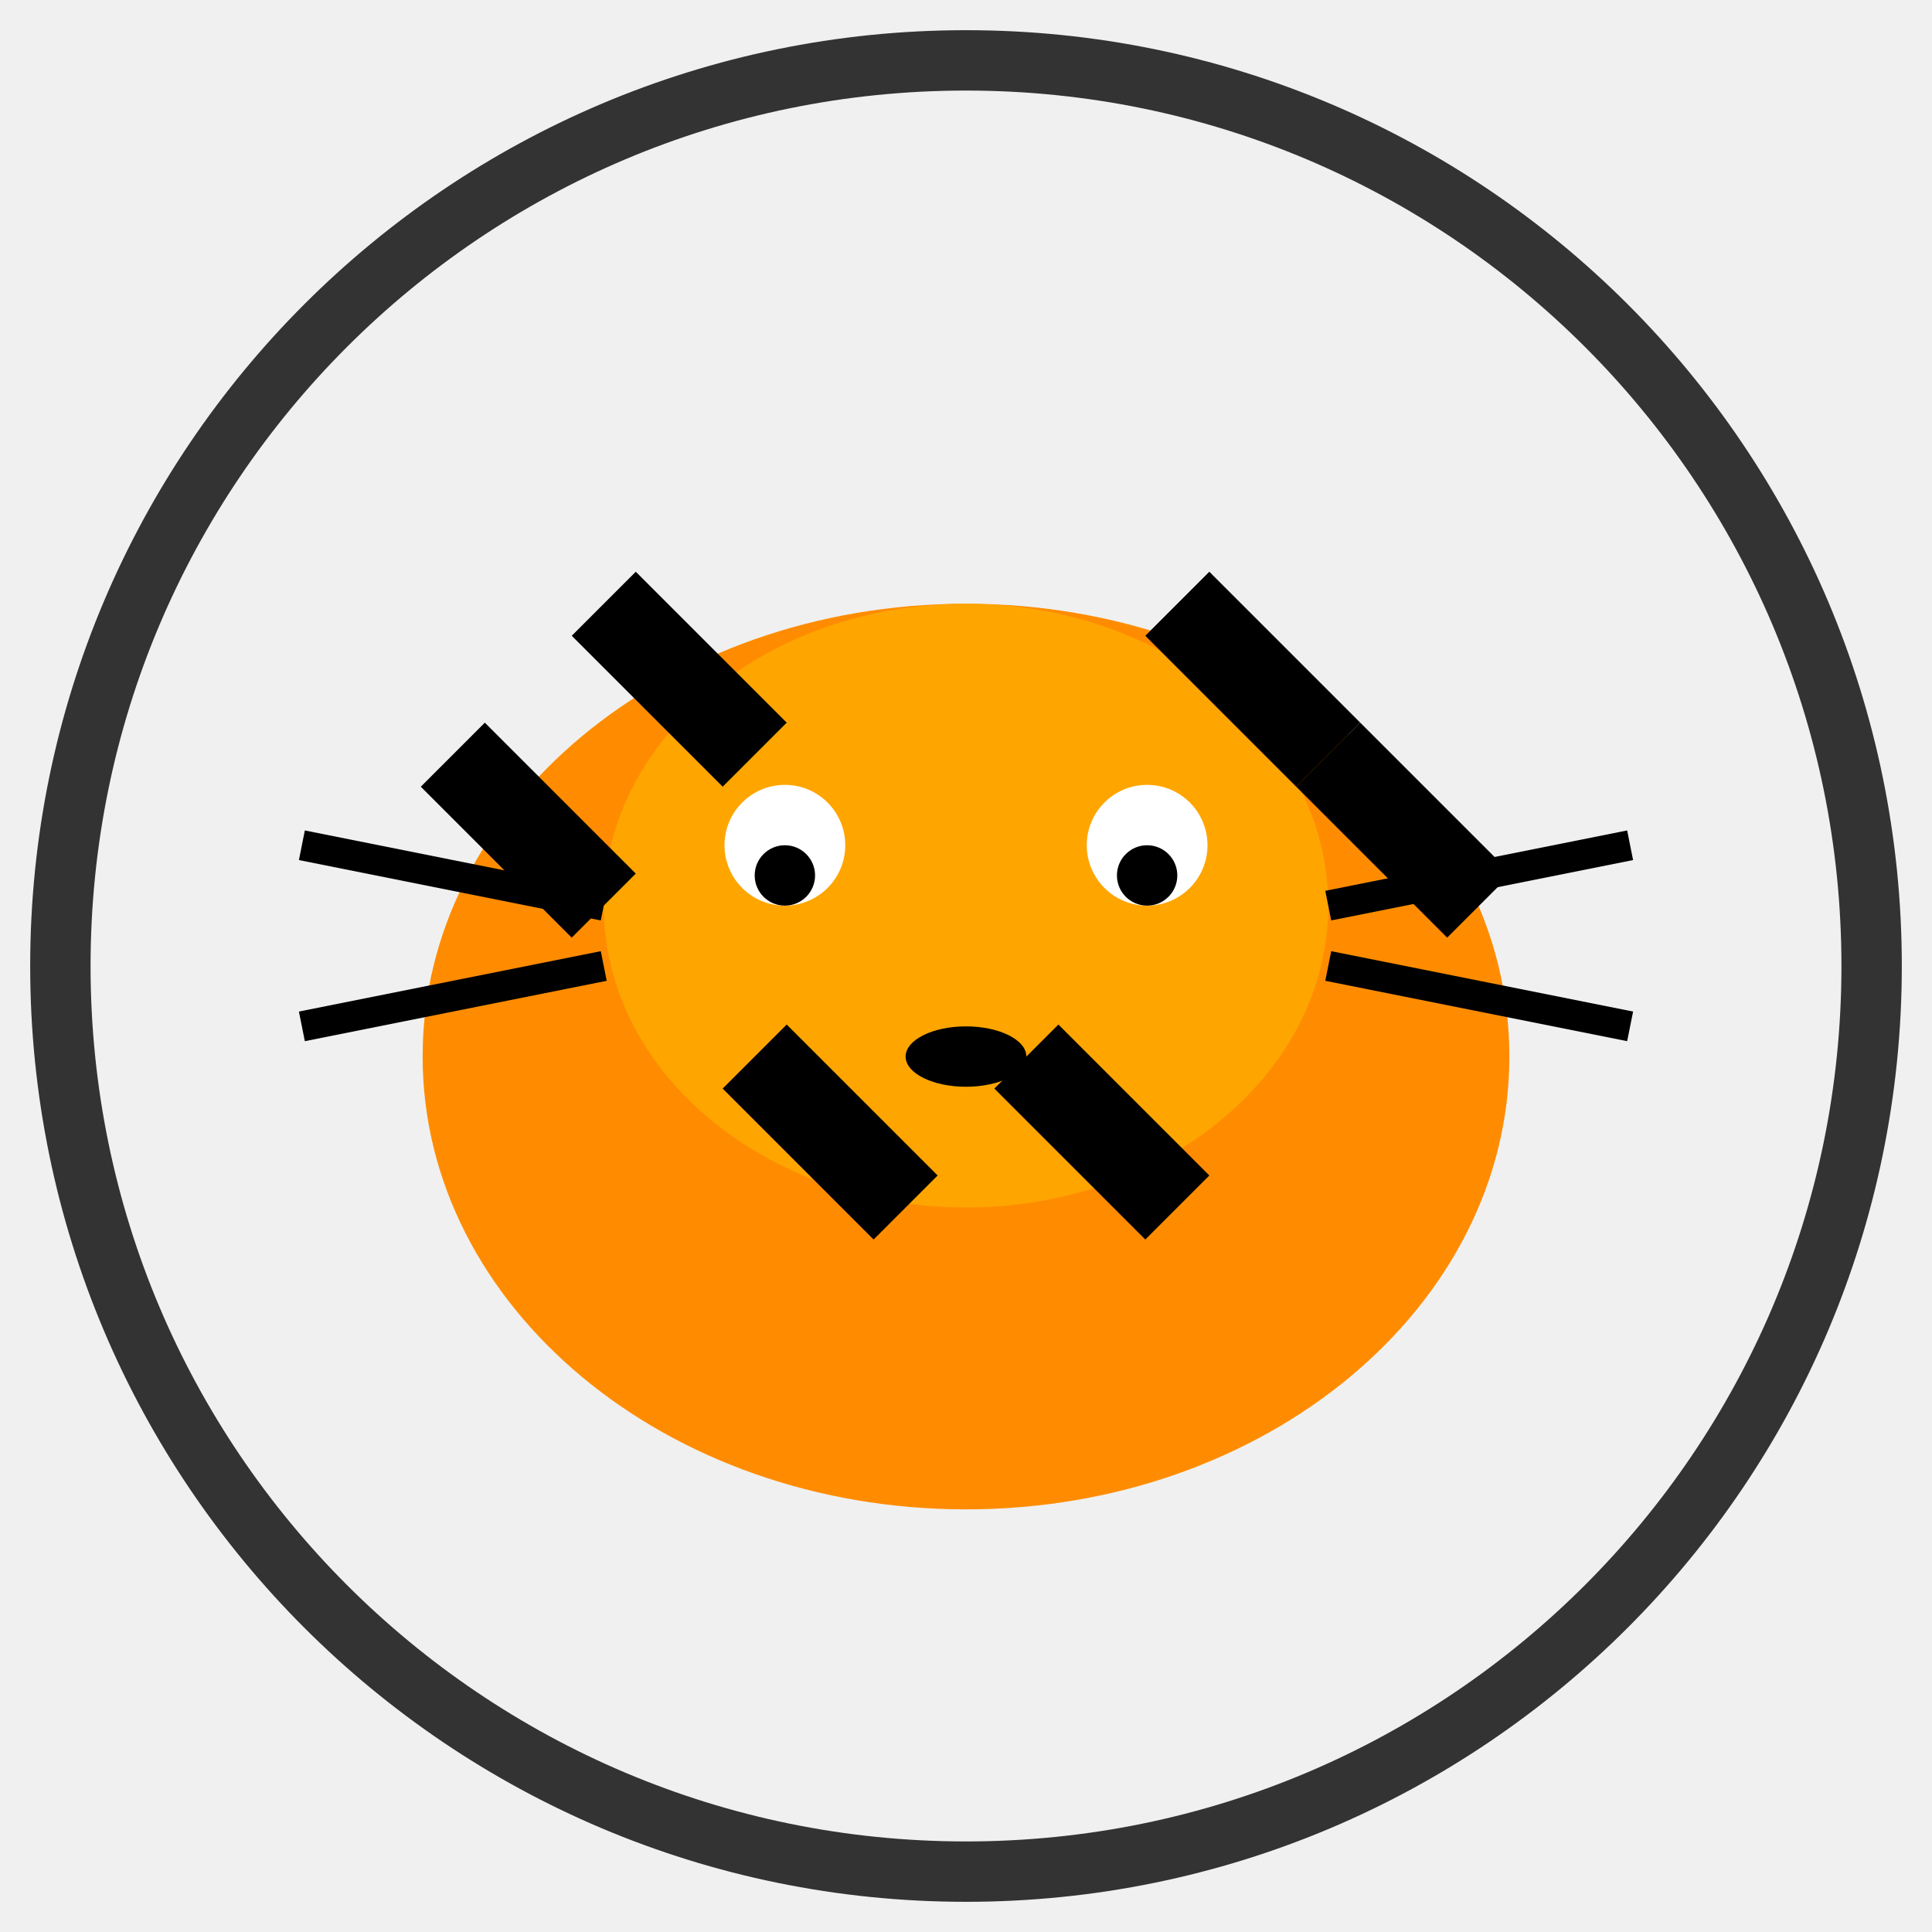
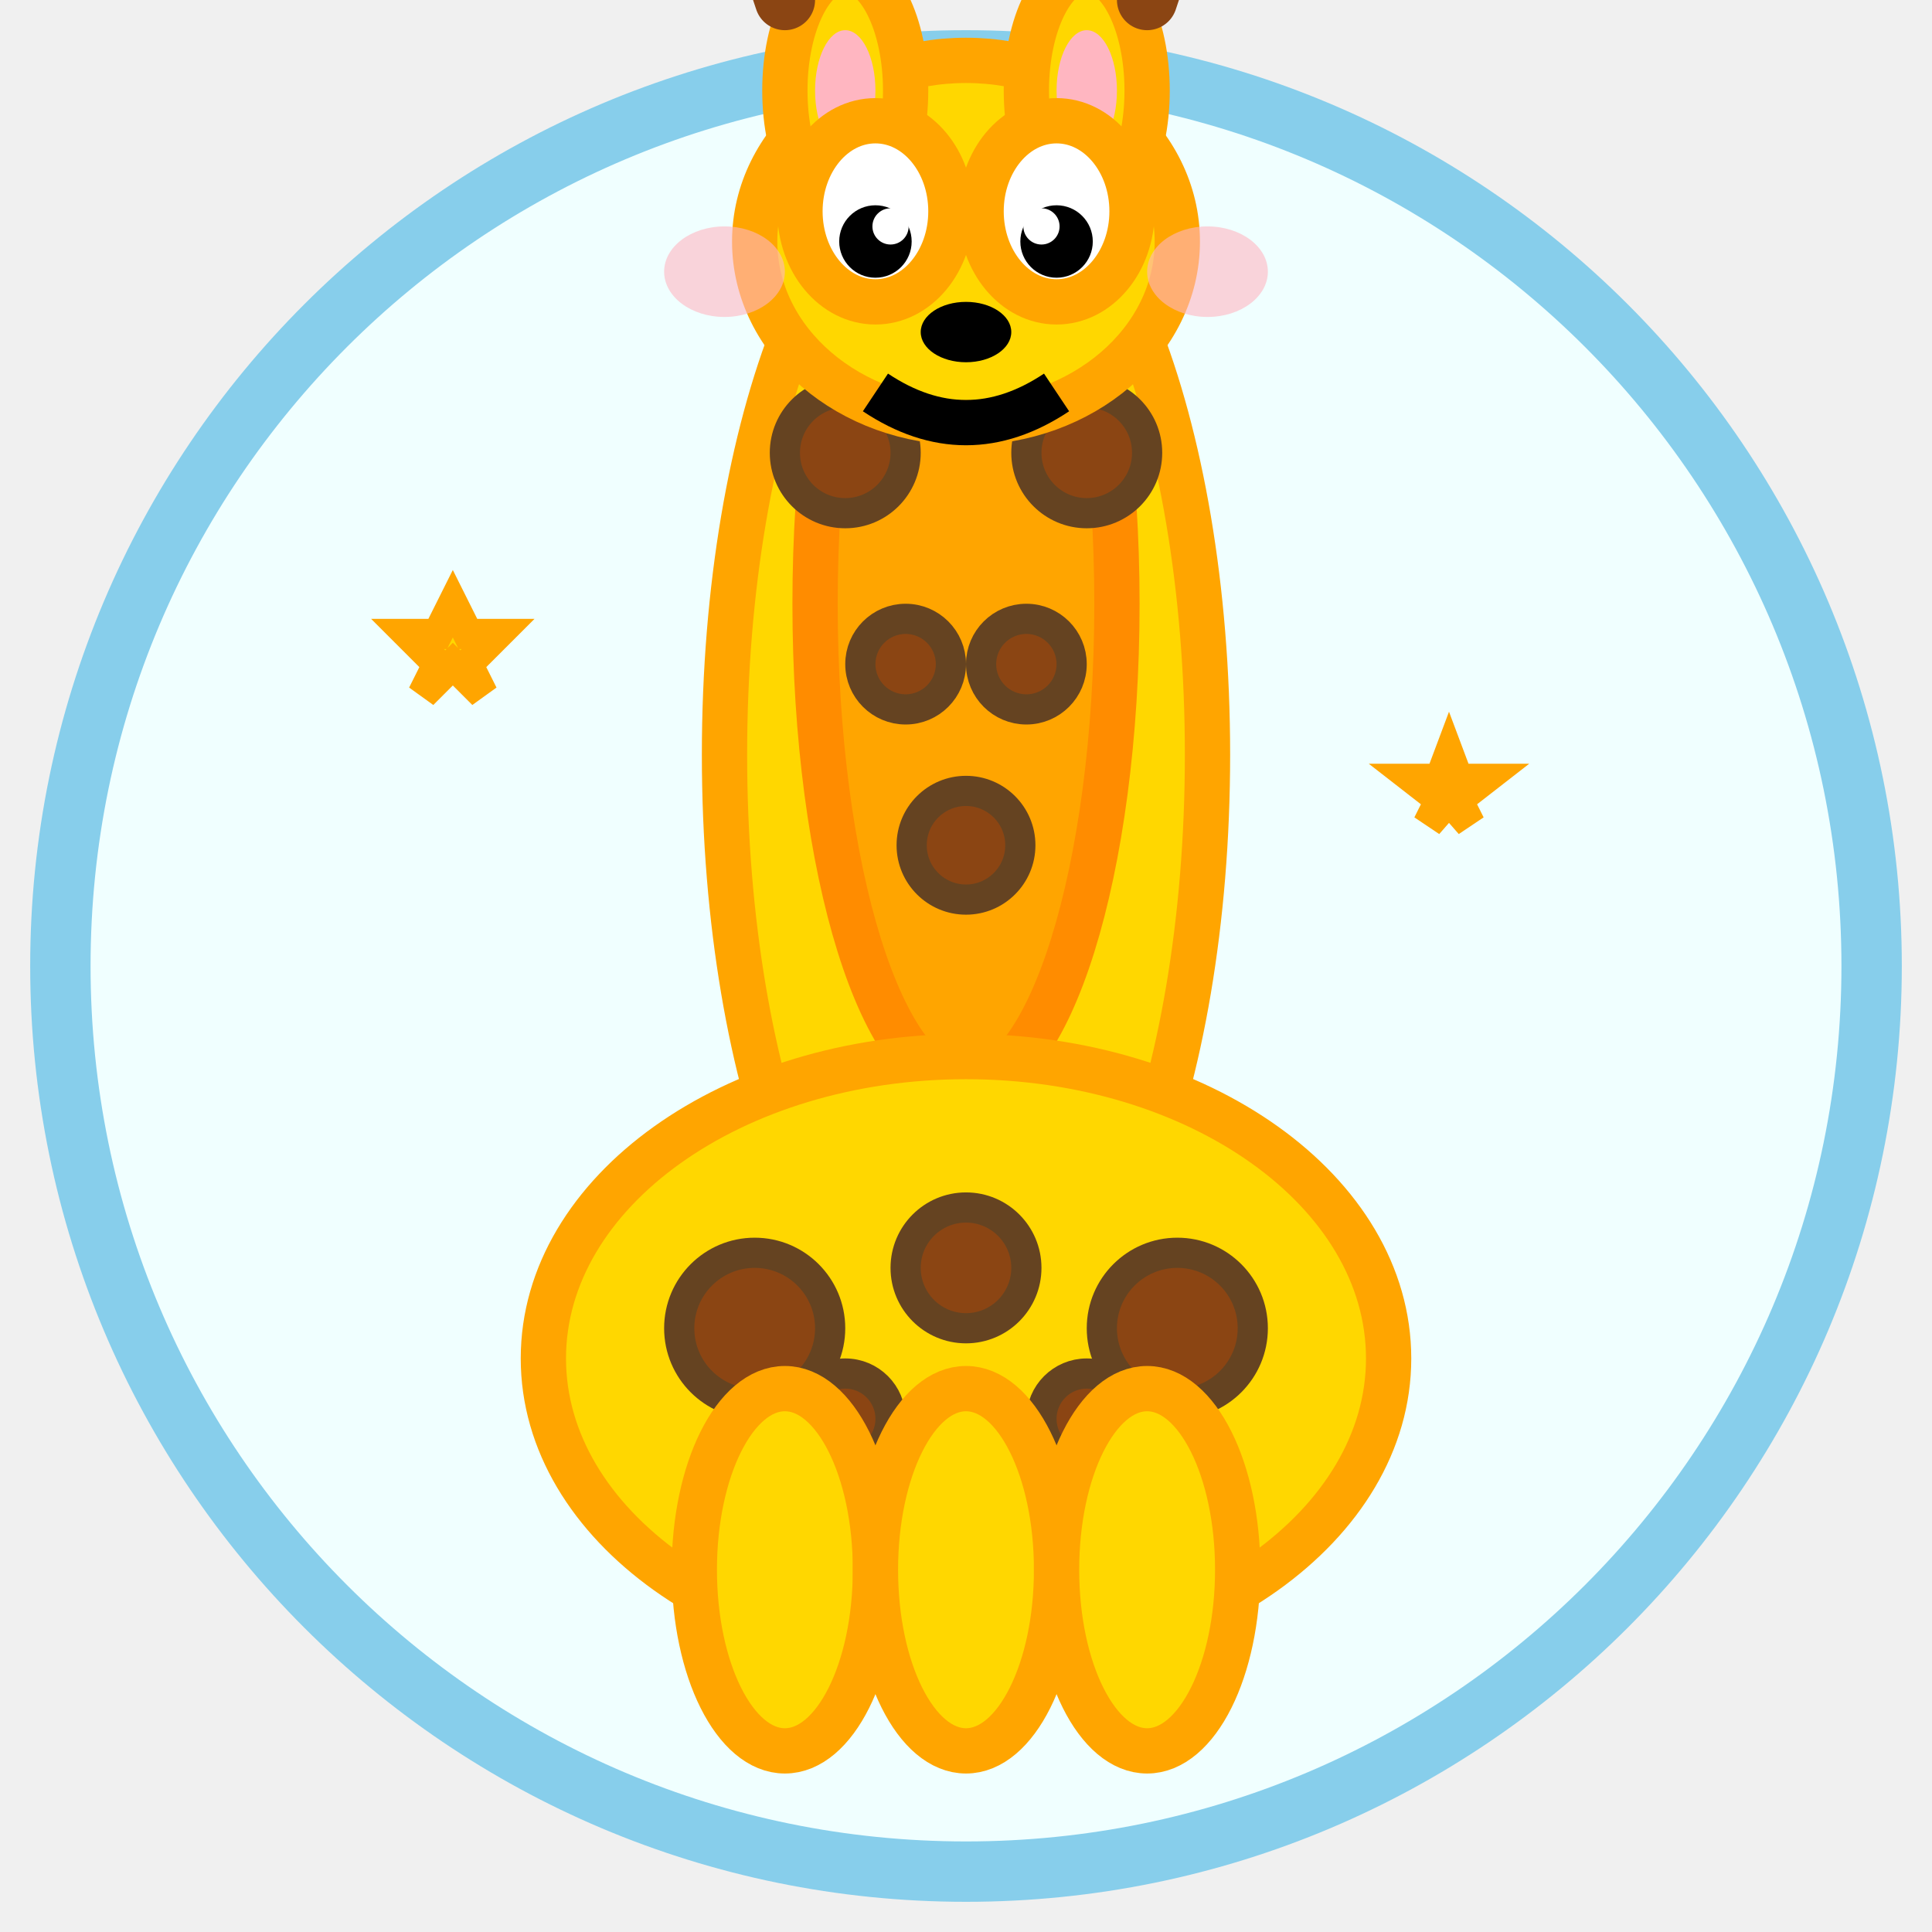
<svg xmlns="http://www.w3.org/2000/svg" width="64" height="64" viewBox="0 0 64 64" fill="none">
-   <circle cx="32" cy="32" r="30" fill="#F0F0F0" stroke="#333" stroke-width="2" />
-   <ellipse cx="32" cy="35" rx="18" ry="15" fill="#FF8C00" />
-   <ellipse cx="32" cy="30" rx="12" ry="10" fill="#FFA500" />
-   <path d="M 15 25 L 20 30" stroke="#000" stroke-width="3" />
-   <path d="M 20 20 L 25 25" stroke="#000" stroke-width="3" />
-   <path d="M 25 35 L 30 40" stroke="#000" stroke-width="3" />
-   <path d="M 44 25 L 49 30" stroke="#000" stroke-width="3" />
-   <path d="M 39 20 L 44 25" stroke="#000" stroke-width="3" />
-   <path d="M 34 35 L 39 40" stroke="#000" stroke-width="3" />
-   <circle cx="26" cy="28" r="2" fill="#FFF" />
-   <circle cx="38" cy="28" r="2" fill="#FFF" />
-   <circle cx="26" cy="29" r="1" fill="#000" />
-   <circle cx="38" cy="29" r="1" fill="#000" />
-   <ellipse cx="32" cy="35" rx="2" ry="1" fill="#000" />
-   <path d="M 20 30 L 10 28" stroke="#000" stroke-width="1" />
-   <path d="M 20 32 L 10 34" stroke="#000" stroke-width="1" />
-   <path d="M 44 30 L 54 28" stroke="#000" stroke-width="1" />
-   <path d="M 44 32 L 54 34" stroke="#000" stroke-width="1" />
+   <circle cx="32" cy="32" r="30" fill="#F0FFFF" stroke="#87CEEB" stroke-width="2" />
+   <ellipse cx="32" cy="25" rx="8" ry="20" fill="#FFD700" stroke="#FFA500" stroke-width="1.5" />
+   <ellipse cx="32" cy="20" rx="5" ry="16" fill="#FFA500" stroke="#FF8C00" stroke-width="1.5" />
+   <circle cx="28" cy="15" r="2" fill="#8B4513" stroke="#654321" stroke-width="1" />
+   <circle cx="36" cy="15" r="2" fill="#8B4513" stroke="#654321" stroke-width="1" />
+   <circle cx="30" cy="22" r="1.5" fill="#8B4513" stroke="#654321" stroke-width="1" />
+   <circle cx="34" cy="22" r="1.5" fill="#8B4513" stroke="#654321" stroke-width="1" />
+   <circle cx="32" cy="28" r="1.8" fill="#8B4513" stroke="#654321" stroke-width="1" />
+   <ellipse cx="32" cy="8" rx="7" ry="6" fill="#FFD700" stroke="#FFA500" stroke-width="1.5" />
+   <ellipse cx="28" cy="3" rx="2" ry="4" fill="#FFD700" stroke="#FFA500" stroke-width="1.5" />
+   <ellipse cx="36" cy="3" rx="2" ry="4" fill="#FFD700" stroke="#FFA500" stroke-width="1.5" />
+   <ellipse cx="28" cy="3" rx="1" ry="2" fill="#FFB6C1" />
+   <ellipse cx="36" cy="3" rx="1" ry="2" fill="#FFB6C1" />
+   <path d="M 26 0 L 25 -3" stroke="#8B4513" stroke-width="2" stroke-linecap="round" />
+   <path d="M 38 0 L 39 -3" stroke="#8B4513" stroke-width="2" stroke-linecap="round" />
+   <circle cx="25" cy="-3" r="1" fill="#8B4513" />
+   <circle cx="39" cy="-3" r="1" fill="#8B4513" />
+   <ellipse cx="29" cy="7" rx="2.5" ry="3" fill="#FFF" stroke="#FFA500" stroke-width="1.5" />
+   <ellipse cx="35" cy="7" rx="2.5" ry="3" fill="#FFF" stroke="#FFA500" stroke-width="1.5" />
+   <circle cx="29" cy="8" r="1.2" fill="#000" />
+   <circle cx="35" cy="8" r="1.2" fill="#000" />
+   <circle cx="29.5" cy="7.5" r="0.6" fill="#FFF" />
+   <circle cx="34.5" cy="7.5" r="0.6" fill="#FFF" />
+   <ellipse cx="32" cy="11" rx="1.5" ry="1" fill="#000" />
+   <path d="M 29 13 Q 32 15, 35 13" stroke="#000" stroke-width="1.5" fill="none" />
+   <ellipse cx="32" cy="45" rx="14" ry="10" fill="#FFD700" stroke="#FFA500" stroke-width="1.5" />
+   <circle cx="25" cy="44" r="2.5" fill="#8B4513" stroke="#654321" stroke-width="1" />
+   <circle cx="39" cy="44" r="2.5" fill="#8B4513" stroke="#654321" stroke-width="1" />
+   <circle cx="32" cy="42" r="2" fill="#8B4513" stroke="#654321" stroke-width="1" />
+   <circle cx="28" cy="47" r="1.5" fill="#8B4513" stroke="#654321" stroke-width="1" />
+   <circle cx="36" cy="47" r="1.5" fill="#8B4513" stroke="#654321" stroke-width="1" />
+   <ellipse cx="26" cy="52" rx="3" ry="6" fill="#FFD700" stroke="#FFA500" stroke-width="1.5" />
+   <ellipse cx="32" cy="52" rx="3" ry="6" fill="#FFD700" stroke="#FFA500" stroke-width="1.5" />
+   <ellipse cx="38" cy="52" rx="3" ry="6" fill="#FFD700" stroke="#FFA500" stroke-width="1.5" />
+   <circle cx="32" cy="-6" r="2" fill="#FF69B4" stroke="#FF1493" stroke-width="1.5" />
+   <circle cx="30" cy="-5" r="1" fill="#FFB6C1" stroke="#FF1493" stroke-width="1" />
+   <circle cx="34" cy="-5" r="1" fill="#FFB6C1" stroke="#FF1493" stroke-width="1" />
+   <path d="M 15 20 L 15.5 21 L 16.5 21 L 15.5 22 L 16 23 L 15 22 L 14 23 L 14.5 22 L 13.5 21 L 14.5 21 Z" fill="#FFD700" stroke="#FFA500" stroke-width="1" />
+   <path d="M 48 25 L 48.3 25.8 L 49.2 25.8 L 48.3 26.5 L 48.7 27.3 L 48 26.5 L 47.3 27.3 L 47.7 26.5 L 46.8 25.8 L 47.7 25.8 Z" fill="#FFD700" stroke="#FFA500" stroke-width="1" />
+   <ellipse cx="24" cy="9" rx="2" ry="1.5" fill="#FFB6C1" opacity="0.6" />
+   <ellipse cx="40" cy="9" rx="2" ry="1.5" fill="#FFB6C1" opacity="0.6" />
</svg>
